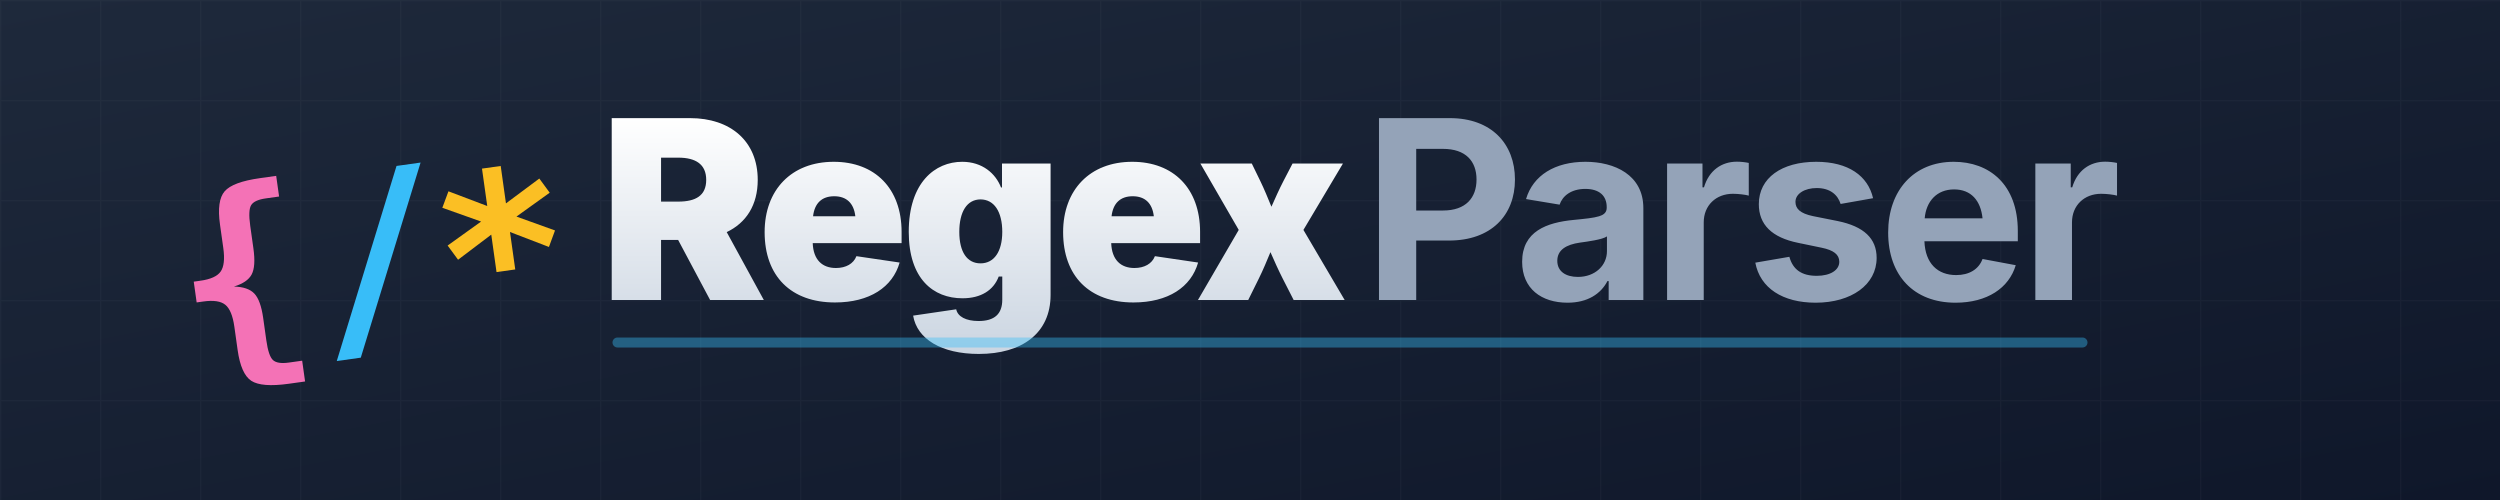
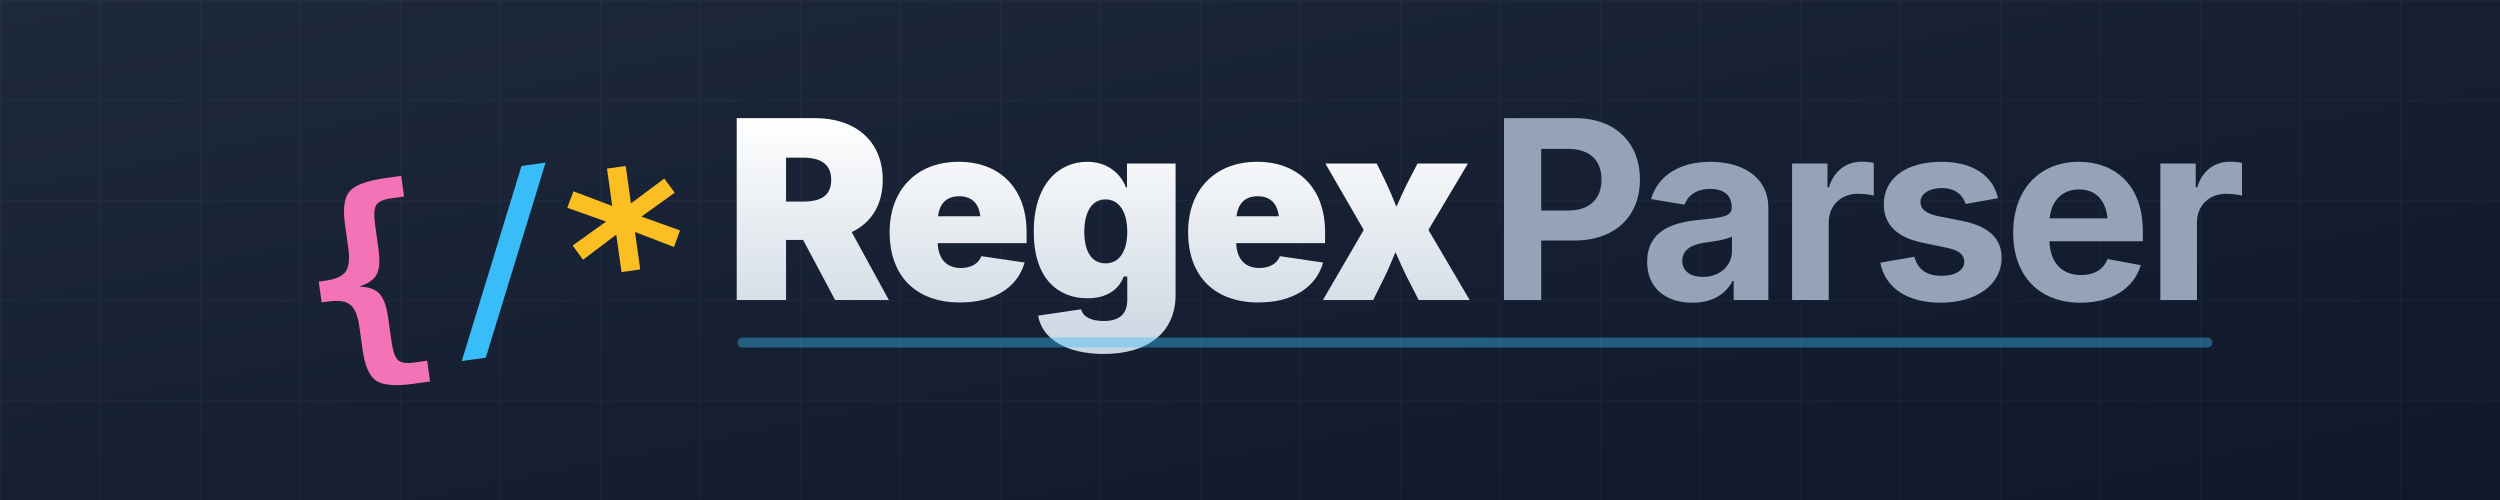
<svg xmlns="http://www.w3.org/2000/svg" viewBox="0 0 1000 200" width="1000" height="200">
  <defs>
    <linearGradient id="bgGrad" x1="0%" y1="0%" x2="100%" y2="100%">
      <stop offset="0%" stop-color="#1e293b" />
      <stop offset="100%" stop-color="#0f172a" />
    </linearGradient>
    <linearGradient id="textGrad" x1="0%" y1="0%" x2="0%" y2="100%">
      <stop offset="0%" stop-color="#ffffff" />
      <stop offset="100%" stop-color="#cbd5e1" />
    </linearGradient>
    <pattern id="gridPattern" width="40" height="40" patternUnits="userSpaceOnUse">
      <path d="M 40 0 L 0 0 0 40" fill="none" stroke="white" stroke-width="1" stroke-opacity="0.03" />
    </pattern>
  </defs>
  <rect width="1000" height="200" fill="url(#bgGrad)" />
  <rect width="1000" height="200" fill="url(#gridPattern)" />
-   <g transform="translate(140, 100)">
+   <g transform="translate(190, 100)">
    <g transform="translate(0, 10) rotate(-8)">
      <text x="-70" y="25" font-family="'JetBrains Mono', Consolas, monospace" font-weight="bold" font-size="90" fill="#f472b6">{</text>
      <text x="-15" y="25" font-family="'JetBrains Mono', Consolas, monospace" font-weight="bold" font-size="90" fill="#38bdf8">/</text>
      <text x="35" y="32" font-family="'JetBrains Mono', Consolas, monospace" font-weight="bold" font-size="90" fill="#fbbf24">*</text>
    </g>
    <g transform="translate(100, 0)">
      <text x="0" y="20" font-family="'Inter', 'Segoe UI', Roboto, Helvetica, Arial, sans-serif" font-weight="900" font-size="100" letter-spacing="-3" fill="url(#textGrad)" style="text-shadow: 0 4px 12px rgba(0,0,0,0.5);">Regex</text>
      <text x="305" y="20" font-family="'Inter', 'Segoe UI', Roboto, Helvetica, Arial, sans-serif" font-weight="700" font-size="100" letter-spacing="-3" fill="#94a3b8">Parser</text>
      <rect x="5" y="35" width="590" height="4" rx="2" fill="#38bdf8" opacity="0.4" />
    </g>
  </g>
</svg>
